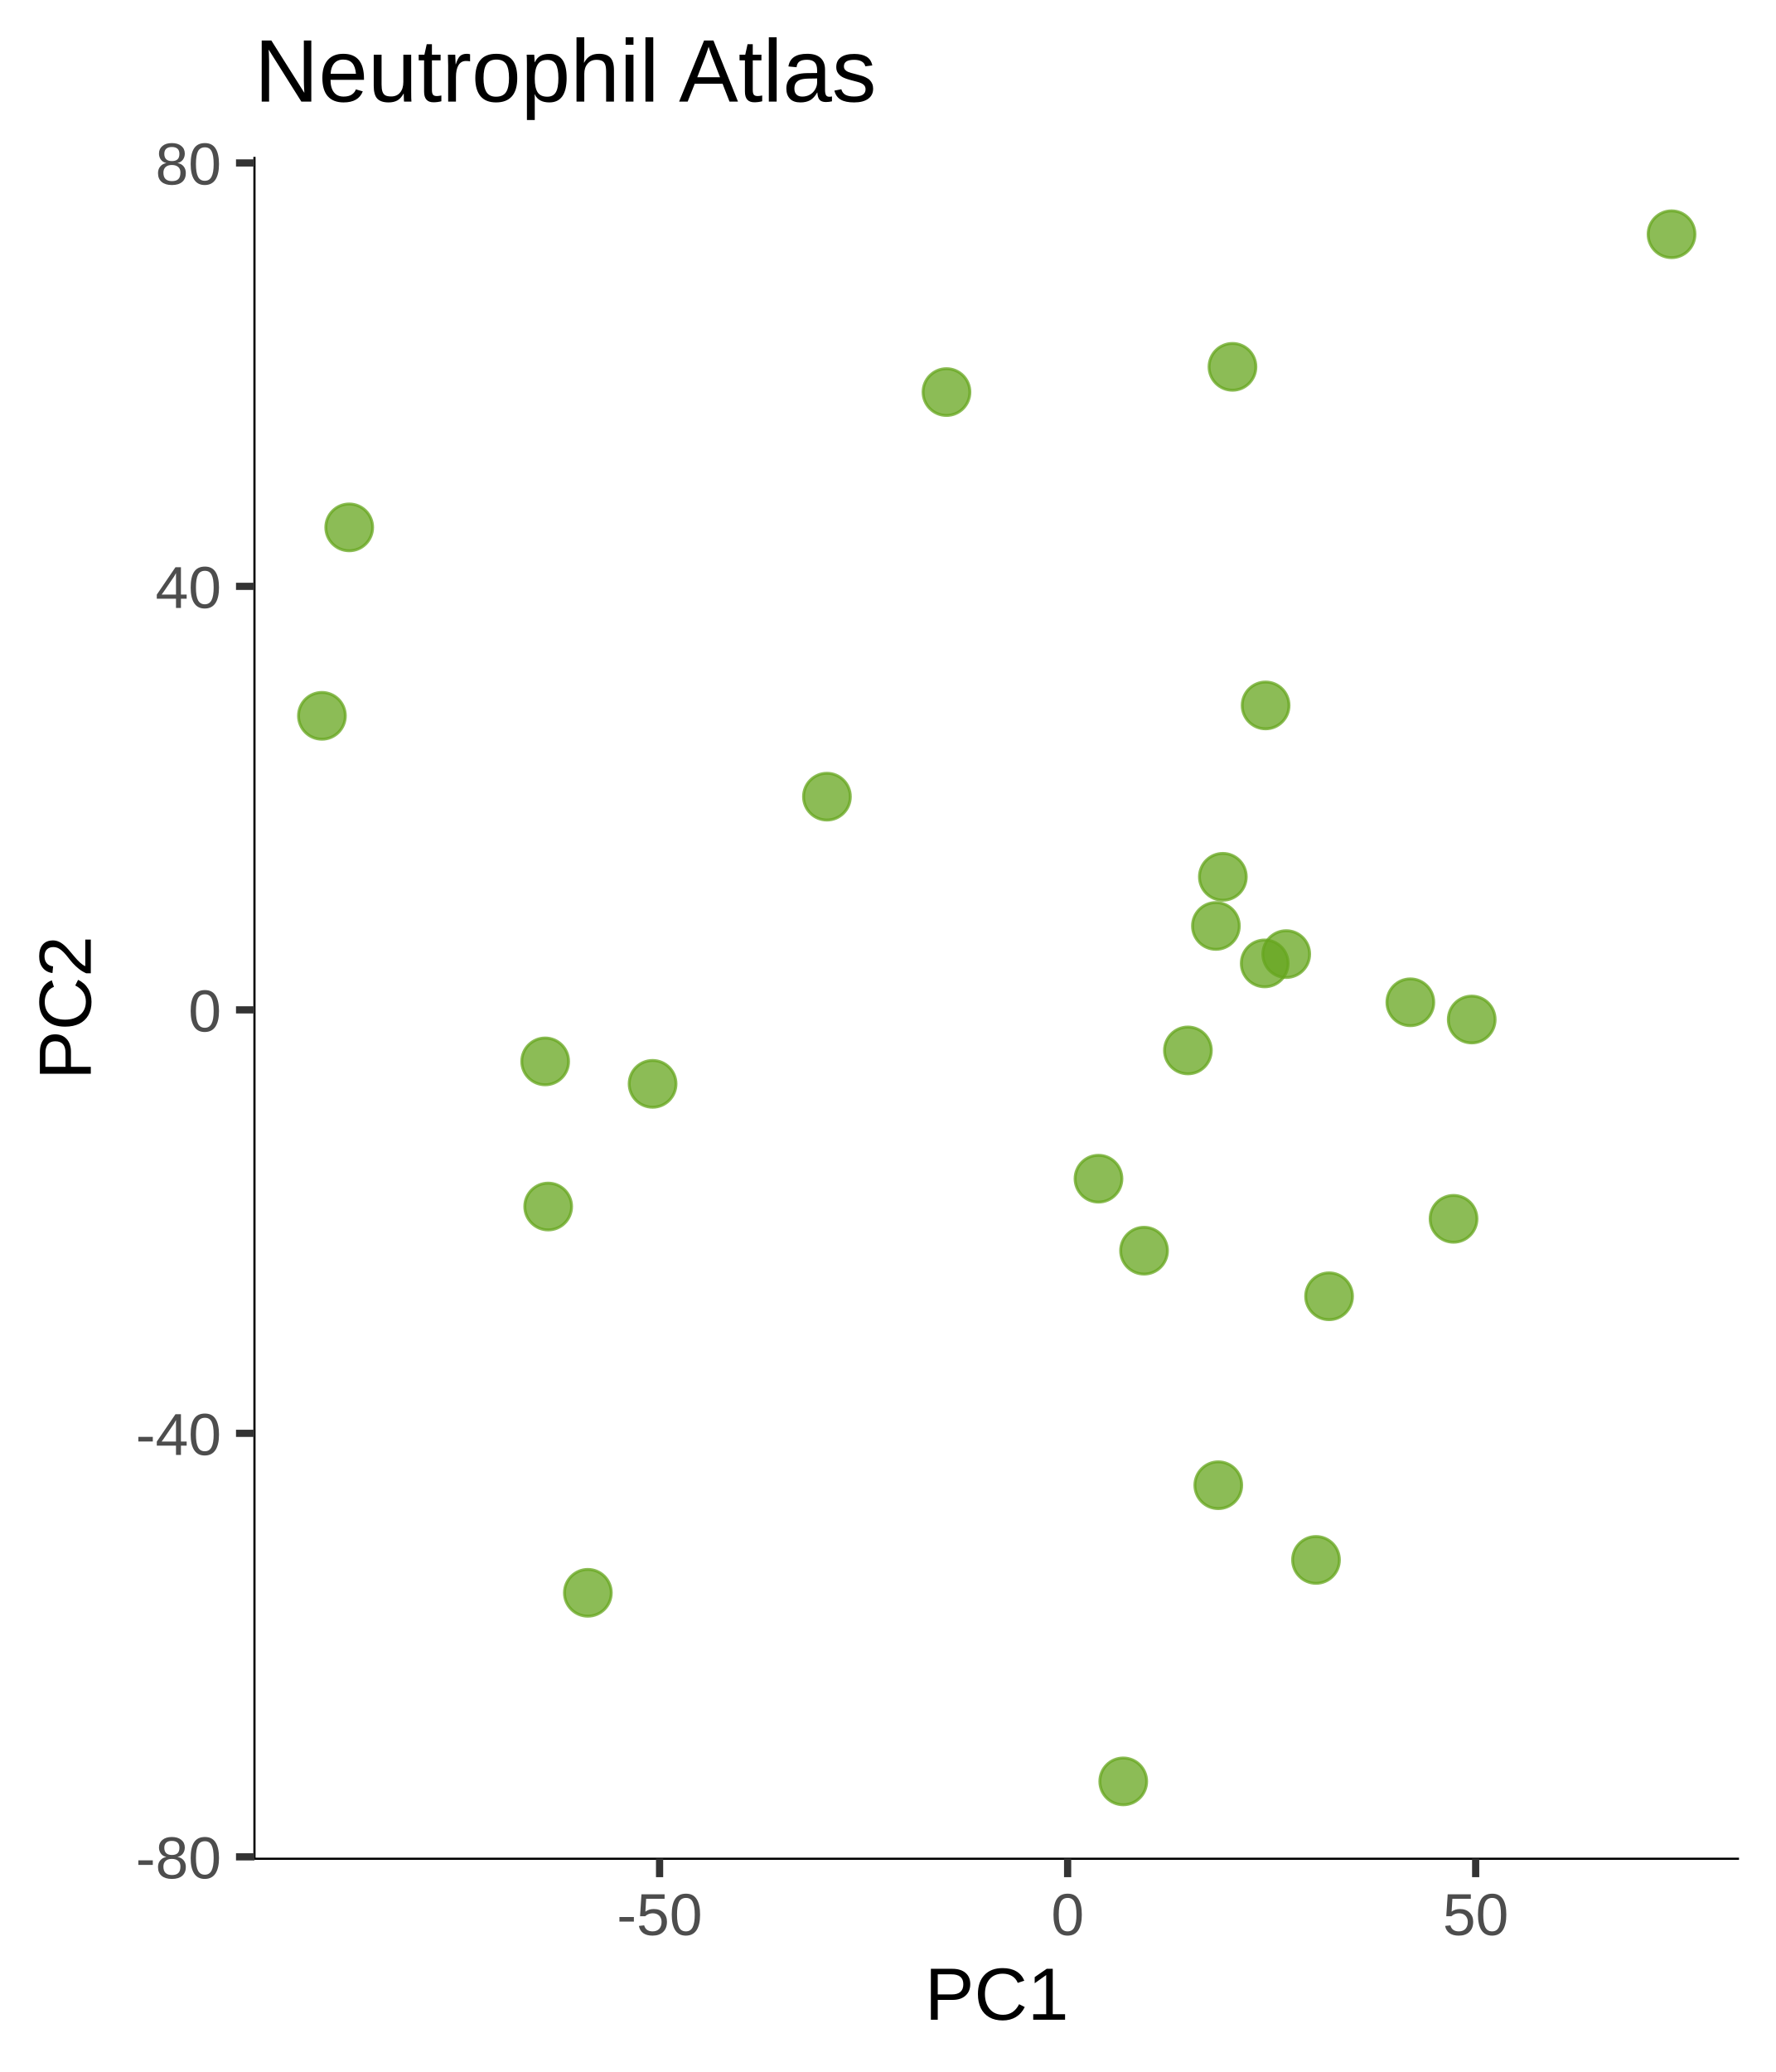
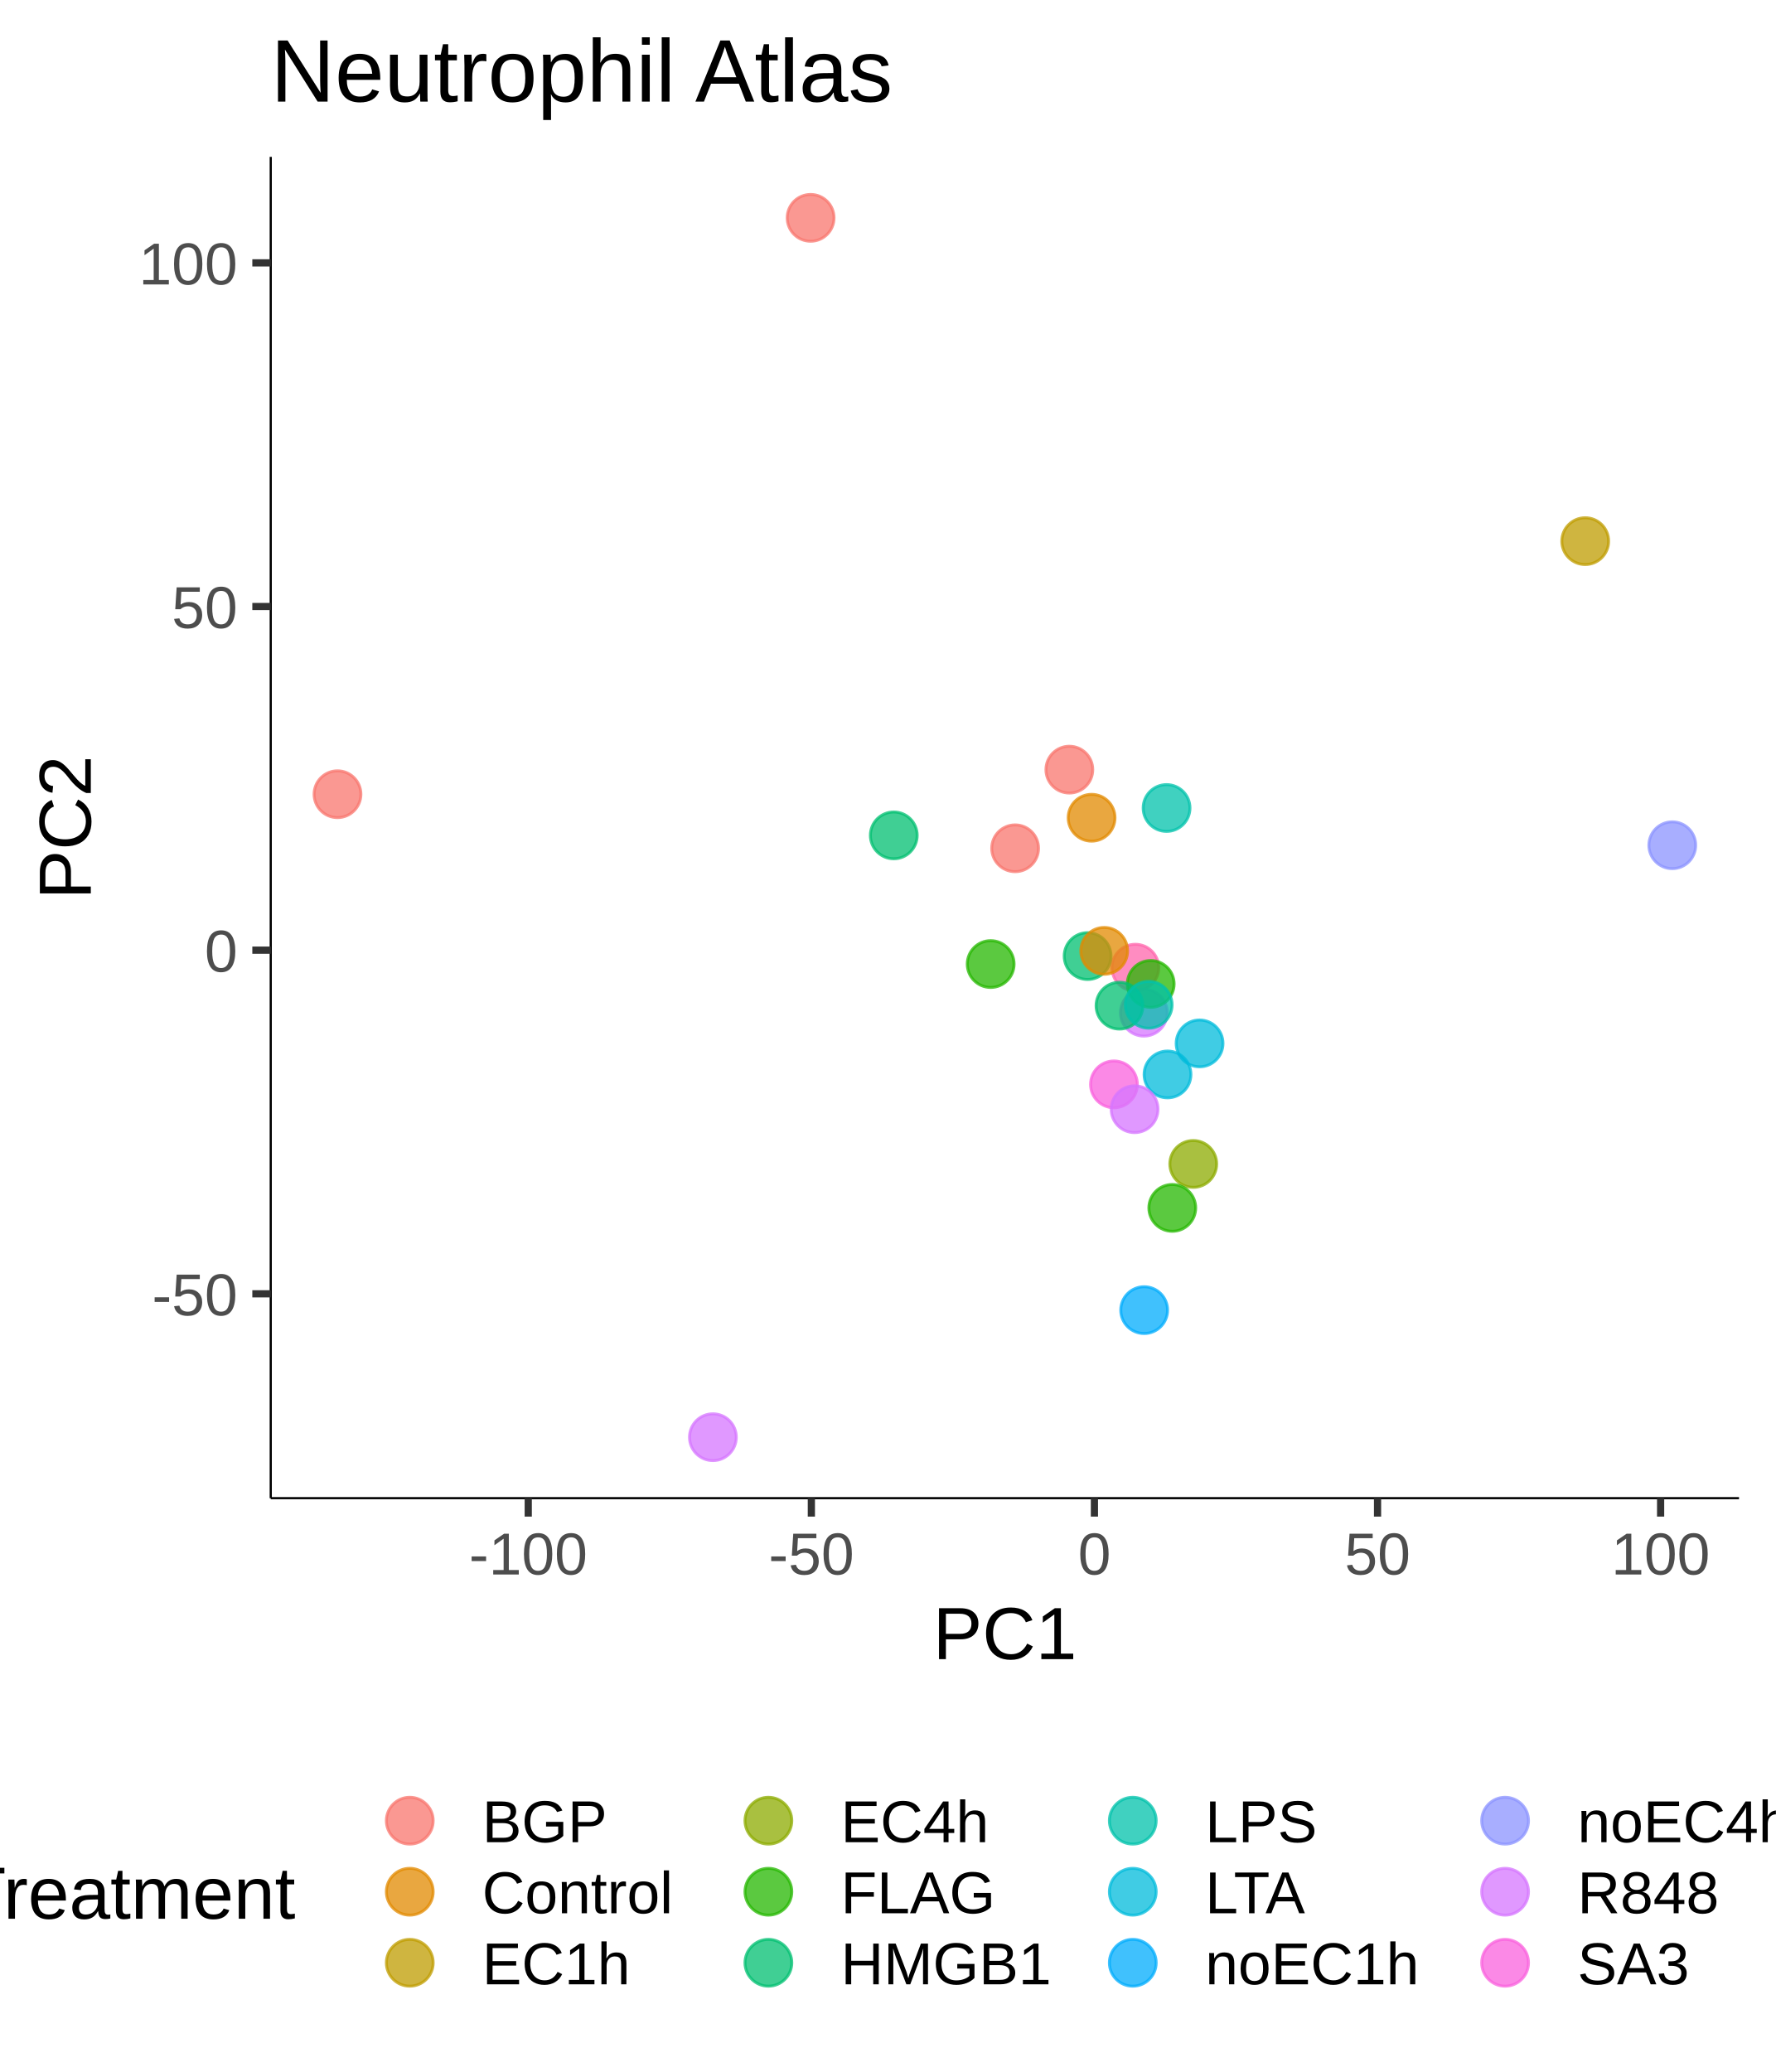
<svg xmlns="http://www.w3.org/2000/svg" class="svglite" width="432.00pt" height="504.00pt" viewBox="0 0 432.00 504.00">
  <defs>
    <style type="text/css">
    .svglite line, .svglite polyline, .svglite polygon, .svglite path, .svglite rect, .svglite circle {
      fill: none;
      stroke: #000000;
      stroke-linecap: round;
      stroke-linejoin: round;
      stroke-miterlimit: 10.00;
    }
  </style>
  </defs>
  <rect width="100%" height="100%" style="stroke: none; fill: #FFFFFF;" />
  <defs>
    <clipPath id="cpMC4wMHw0MzIuMDB8MC4wMHw1MDQuMDA=">
      <rect x="0.00" y="0.00" width="432.00" height="504.00" />
    </clipPath>
  </defs>
  <g clip-path="url(#cpMC4wMHw0MzIuMDB8MC4wMHw1MDQuMDA=)">
    <rect x="0" y="-0" width="432.00" height="504.00" style="stroke-width: 1.75; stroke: #FFFFFF; fill: #FFFFFF;" />
  </g>
  <defs>
-     <clipPath id="cpNjEuOTB8NDIzLjAzfDM4LjE2fDQ1Mi4xMw==">
-       <rect x="61.90" y="38.16" width="361.14" height="413.96" />
+     <clipPath id="cpNjUuODZ8NDIzLjAzfDM4LjE2fDM2NC40Mg==">
+       <rect x="65.86" y="38.16" width="357.17" height="326.26" />
    </clipPath>
  </defs>
-   <g clip-path="url(#cpNjEuOTB8NDIzLjAzfDM4LjE2fDQ1Mi4xMw==)">
-     <rect x="61.90" y="38.16" width="361.14" height="413.96" style="stroke-width: 1.75; stroke: none; fill: #FFFFFF;" />
-     <circle cx="230.24" cy="95.37" r="5.69" style="stroke-width: 0.71; stroke: #66A61E; stroke-opacity: 0.75; fill: #66A61E; fill-opacity: 0.75;" />
-     <circle cx="78.31" cy="174.12" r="5.69" style="stroke-width: 0.71; stroke: #66A61E; stroke-opacity: 0.75; fill: #66A61E; fill-opacity: 0.75;" />
-     <circle cx="132.62" cy="258.18" r="5.69" style="stroke-width: 0.71; stroke: #66A61E; stroke-opacity: 0.75; fill: #66A61E; fill-opacity: 0.75;" />
-     <circle cx="158.75" cy="263.64" r="5.69" style="stroke-width: 0.71; stroke: #66A61E; stroke-opacity: 0.75; fill: #66A61E; fill-opacity: 0.75;" />
-     <circle cx="201.16" cy="193.78" r="5.69" style="stroke-width: 0.71; stroke: #66A61E; stroke-opacity: 0.75; fill: #66A61E; fill-opacity: 0.75;" />
-     <circle cx="133.35" cy="293.48" r="5.69" style="stroke-width: 0.71; stroke: #66A61E; stroke-opacity: 0.75; fill: #66A61E; fill-opacity: 0.75;" />
-     <circle cx="84.95" cy="128.28" r="5.69" style="stroke-width: 0.71; stroke: #66A61E; stroke-opacity: 0.75; fill: #66A61E; fill-opacity: 0.75;" />
-     <circle cx="143.00" cy="387.44" r="5.69" style="stroke-width: 0.71; stroke: #66A61E; stroke-opacity: 0.75; fill: #66A61E; fill-opacity: 0.75;" />
-     <circle cx="299.81" cy="89.23" r="5.69" style="stroke-width: 0.71; stroke: #66A61E; stroke-opacity: 0.75; fill: #66A61E; fill-opacity: 0.75;" />
-     <circle cx="297.47" cy="213.28" r="5.69" style="stroke-width: 0.71; stroke: #66A61E; stroke-opacity: 0.75; fill: #66A61E; fill-opacity: 0.75;" />
-     <circle cx="307.87" cy="171.59" r="5.69" style="stroke-width: 0.71; stroke: #66A61E; stroke-opacity: 0.75; fill: #66A61E; fill-opacity: 0.75;" />
-     <circle cx="358.01" cy="247.99" r="5.69" style="stroke-width: 0.71; stroke: #66A61E; stroke-opacity: 0.75; fill: #66A61E; fill-opacity: 0.75;" />
-     <circle cx="353.59" cy="296.47" r="5.69" style="stroke-width: 0.71; stroke: #66A61E; stroke-opacity: 0.75; fill: #66A61E; fill-opacity: 0.75;" />
-     <circle cx="273.24" cy="433.31" r="5.69" style="stroke-width: 0.71; stroke: #66A61E; stroke-opacity: 0.75; fill: #66A61E; fill-opacity: 0.75;" />
-     <circle cx="323.31" cy="315.31" r="5.69" style="stroke-width: 0.71; stroke: #66A61E; stroke-opacity: 0.75; fill: #66A61E; fill-opacity: 0.75;" />
-     <circle cx="343.08" cy="243.80" r="5.69" style="stroke-width: 0.71; stroke: #66A61E; stroke-opacity: 0.75; fill: #66A61E; fill-opacity: 0.75;" />
-     <circle cx="296.36" cy="361.27" r="5.69" style="stroke-width: 0.71; stroke: #66A61E; stroke-opacity: 0.75; fill: #66A61E; fill-opacity: 0.75;" />
-     <circle cx="320.13" cy="379.44" r="5.69" style="stroke-width: 0.71; stroke: #66A61E; stroke-opacity: 0.75; fill: #66A61E; fill-opacity: 0.75;" />
-     <circle cx="406.62" cy="56.98" r="5.69" style="stroke-width: 0.71; stroke: #66A61E; stroke-opacity: 0.75; fill: #66A61E; fill-opacity: 0.75;" />
-     <circle cx="312.89" cy="232.08" r="5.69" style="stroke-width: 0.71; stroke: #66A61E; stroke-opacity: 0.75; fill: #66A61E; fill-opacity: 0.75;" />
-     <circle cx="288.97" cy="255.51" r="5.69" style="stroke-width: 0.71; stroke: #66A61E; stroke-opacity: 0.75; fill: #66A61E; fill-opacity: 0.75;" />
-     <circle cx="307.65" cy="234.34" r="5.69" style="stroke-width: 0.71; stroke: #66A61E; stroke-opacity: 0.75; fill: #66A61E; fill-opacity: 0.75;" />
-     <circle cx="295.78" cy="225.23" r="5.69" style="stroke-width: 0.71; stroke: #66A61E; stroke-opacity: 0.75; fill: #66A61E; fill-opacity: 0.75;" />
-     <circle cx="267.22" cy="286.71" r="5.69" style="stroke-width: 0.71; stroke: #66A61E; stroke-opacity: 0.75; fill: #66A61E; fill-opacity: 0.75;" />
-     <circle cx="278.30" cy="304.22" r="5.69" style="stroke-width: 0.71; stroke: #66A61E; stroke-opacity: 0.75; fill: #66A61E; fill-opacity: 0.75;" />
+   <g clip-path="url(#cpNjUuODZ8NDIzLjAzfDM4LjE2fDM2NC40Mg==)">
+     <rect x="65.86" y="38.16" width="357.17" height="326.26" style="stroke-width: 1.75; stroke: none; fill: #FFFFFF;" />
+     <circle cx="82.10" cy="193.19" r="5.69" style="stroke-width: 0.71; stroke: #F8766D; stroke-opacity: 0.75; fill: #F8766D; fill-opacity: 0.75;" />
+     <circle cx="385.62" cy="131.63" r="5.69" style="stroke-width: 0.71; stroke: #BE9C00; stroke-opacity: 0.75; fill: #BE9C00; fill-opacity: 0.75;" />
+     <circle cx="290.27" cy="283.12" r="5.69" style="stroke-width: 0.71; stroke: #8CAB00; stroke-opacity: 0.75; fill: #8CAB00; fill-opacity: 0.75;" />
+     <circle cx="240.99" cy="234.50" r="5.69" style="stroke-width: 0.71; stroke: #24B700; stroke-opacity: 0.75; fill: #24B700; fill-opacity: 0.75;" />
+     <circle cx="217.42" cy="203.20" r="5.69" style="stroke-width: 0.71; stroke: #00BE70; stroke-opacity: 0.75; fill: #00BE70; fill-opacity: 0.75;" />
+     <circle cx="278.33" cy="318.68" r="5.69" style="stroke-width: 0.71; stroke: #00ACFC; stroke-opacity: 0.75; fill: #00ACFC; fill-opacity: 0.75;" />
+     <circle cx="406.80" cy="205.60" r="5.69" style="stroke-width: 0.71; stroke: #8B93FF; stroke-opacity: 0.75; fill: #8B93FF; fill-opacity: 0.75;" />
+     <circle cx="173.42" cy="349.59" r="5.69" style="stroke-width: 0.71; stroke: #D575FE; stroke-opacity: 0.75; fill: #D575FE; fill-opacity: 0.75;" />
+     <circle cx="260.13" cy="187.21" r="5.69" style="stroke-width: 0.71; stroke: #F8766D; stroke-opacity: 0.75; fill: #F8766D; fill-opacity: 0.75;" />
+     <circle cx="270.98" cy="263.76" r="5.69" style="stroke-width: 0.71; stroke: #F962DD; stroke-opacity: 0.75; fill: #F962DD; fill-opacity: 0.75;" />
+     <circle cx="276.18" cy="235.38" r="5.69" style="stroke-width: 0.71; stroke: #FF65AC; stroke-opacity: 0.75; fill: #FF65AC; fill-opacity: 0.75;" />
+     <circle cx="246.94" cy="206.34" r="5.69" style="stroke-width: 0.71; stroke: #F8766D; stroke-opacity: 0.75; fill: #F8766D; fill-opacity: 0.75;" />
+     <circle cx="265.54" cy="198.91" r="5.69" style="stroke-width: 0.71; stroke: #E18A00; stroke-opacity: 0.75; fill: #E18A00; fill-opacity: 0.75;" />
+     <circle cx="285.17" cy="293.81" r="5.69" style="stroke-width: 0.71; stroke: #24B700; stroke-opacity: 0.75; fill: #24B700; fill-opacity: 0.75;" />
+     <circle cx="264.57" cy="232.56" r="5.69" style="stroke-width: 0.71; stroke: #00BE70; stroke-opacity: 0.75; fill: #00BE70; fill-opacity: 0.75;" />
+     <circle cx="283.78" cy="196.54" r="5.69" style="stroke-width: 0.71; stroke: #00C1AB; stroke-opacity: 0.75; fill: #00C1AB; fill-opacity: 0.75;" />
+     <circle cx="284.01" cy="261.35" r="5.69" style="stroke-width: 0.71; stroke: #00BBDA; stroke-opacity: 0.75; fill: #00BBDA; fill-opacity: 0.75;" />
+     <circle cx="278.26" cy="246.33" r="5.69" style="stroke-width: 0.71; stroke: #D575FE; stroke-opacity: 0.75; fill: #D575FE; fill-opacity: 0.75;" />
+     <circle cx="197.19" cy="52.99" r="5.69" style="stroke-width: 0.71; stroke: #F8766D; stroke-opacity: 0.75; fill: #F8766D; fill-opacity: 0.75;" />
+     <circle cx="268.61" cy="231.29" r="5.69" style="stroke-width: 0.71; stroke: #E18A00; stroke-opacity: 0.75; fill: #E18A00; fill-opacity: 0.75;" />
+     <circle cx="279.92" cy="239.33" r="5.69" style="stroke-width: 0.71; stroke: #24B700; stroke-opacity: 0.75; fill: #24B700; fill-opacity: 0.75;" />
+     <circle cx="272.33" cy="244.62" r="5.69" style="stroke-width: 0.71; stroke: #00BE70; stroke-opacity: 0.75; fill: #00BE70; fill-opacity: 0.75;" />
+     <circle cx="279.43" cy="244.41" r="5.69" style="stroke-width: 0.71; stroke: #00C1AB; stroke-opacity: 0.75; fill: #00C1AB; fill-opacity: 0.75;" />
+     <circle cx="291.81" cy="253.80" r="5.69" style="stroke-width: 0.71; stroke: #00BBDA; stroke-opacity: 0.75; fill: #00BBDA; fill-opacity: 0.75;" />
+     <circle cx="276.00" cy="269.81" r="5.69" style="stroke-width: 0.71; stroke: #D575FE; stroke-opacity: 0.75; fill: #D575FE; fill-opacity: 0.75;" />
  </g>
  <g clip-path="url(#cpMC4wMHw0MzIuMDB8MC4wMHw1MDQuMDA=)">
-     <polyline points="61.90,452.13 61.90,38.16 " style="stroke-width: 0.53; stroke-linecap: butt;" />
-     <text x="53.83" y="456.90" text-anchor="end" style="font-size: 14.40px; fill: #4D4D4D; font-family: Arimo;" textLength="23.51px" lengthAdjust="spacingAndGlyphs">-80</text>
-     <text x="53.83" y="353.90" text-anchor="end" style="font-size: 14.40px; fill: #4D4D4D; font-family: Arimo;" textLength="23.51px" lengthAdjust="spacingAndGlyphs">-40</text>
-     <text x="53.83" y="250.89" text-anchor="end" style="font-size: 14.40px; fill: #4D4D4D; font-family: Arimo;" textLength="9.16px" lengthAdjust="spacingAndGlyphs">0</text>
-     <text x="53.83" y="147.88" text-anchor="end" style="font-size: 14.40px; fill: #4D4D4D; font-family: Arimo;" textLength="18.32px" lengthAdjust="spacingAndGlyphs">40</text>
-     <text x="53.83" y="44.87" text-anchor="end" style="font-size: 14.40px; fill: #4D4D4D; font-family: Arimo;" textLength="18.32px" lengthAdjust="spacingAndGlyphs">80</text>
-     <polyline points="57.41,451.66 61.90,451.66 " style="stroke-width: 1.75; stroke: #333333; stroke-linecap: butt;" />
-     <polyline points="57.41,348.65 61.90,348.65 " style="stroke-width: 1.75; stroke: #333333; stroke-linecap: butt;" />
-     <polyline points="57.41,245.64 61.90,245.64 " style="stroke-width: 1.75; stroke: #333333; stroke-linecap: butt;" />
-     <polyline points="57.41,142.63 61.90,142.63 " style="stroke-width: 1.75; stroke: #333333; stroke-linecap: butt;" />
-     <polyline points="57.41,39.63 61.90,39.63 " style="stroke-width: 1.75; stroke: #333333; stroke-linecap: butt;" />
-     <polyline points="61.90,452.13 423.03,452.13 " style="stroke-width: 0.53; stroke-linecap: butt;" />
-     <polyline points="160.45,456.61 160.45,452.13 " style="stroke-width: 1.75; stroke: #333333; stroke-linecap: butt;" />
-     <polyline points="259.71,456.61 259.71,452.13 " style="stroke-width: 1.75; stroke: #333333; stroke-linecap: butt;" />
-     <polyline points="358.97,456.61 358.97,452.13 " style="stroke-width: 1.75; stroke: #333333; stroke-linecap: butt;" />
-     <text x="160.45" y="470.69" text-anchor="middle" style="font-size: 14.40px; fill: #4D4D4D; font-family: Arimo;" textLength="23.51px" lengthAdjust="spacingAndGlyphs">-50</text>
-     <text x="259.71" y="470.69" text-anchor="middle" style="font-size: 14.40px; fill: #4D4D4D; font-family: Arimo;" textLength="9.16px" lengthAdjust="spacingAndGlyphs">0</text>
-     <text x="358.97" y="470.69" text-anchor="middle" style="font-size: 14.40px; fill: #4D4D4D; font-family: Arimo;" textLength="18.32px" lengthAdjust="spacingAndGlyphs">50</text>
-     <text x="242.47" y="491.29" text-anchor="middle" style="font-size: 18.00px; font-family: Arimo;" textLength="34.88px" lengthAdjust="spacingAndGlyphs">PC1</text>
-     <text transform="translate(22.09,245.15) rotate(-90)" text-anchor="middle" style="font-size: 18.00px; font-family: Arimo;" textLength="34.88px" lengthAdjust="spacingAndGlyphs">PC2</text>
-     <text x="61.90" y="24.71" style="font-size: 21.60px; font-family: Arimo;" textLength="172.79px" lengthAdjust="spacingAndGlyphs">Neutrophil Atlas</text>
+     <polyline points="65.86,364.42 65.86,38.16 " style="stroke-width: 0.53; stroke-linecap: butt;" />
+     <text x="57.79" y="319.95" text-anchor="end" style="font-size: 14.40px; fill: #4D4D4D; font-family: Arimo;" textLength="23.51px" lengthAdjust="spacingAndGlyphs">-50</text>
+     <text x="57.79" y="236.36" text-anchor="end" style="font-size: 14.40px; fill: #4D4D4D; font-family: Arimo;" textLength="9.16px" lengthAdjust="spacingAndGlyphs">0</text>
+     <text x="57.79" y="152.77" text-anchor="end" style="font-size: 14.40px; fill: #4D4D4D; font-family: Arimo;" textLength="18.32px" lengthAdjust="spacingAndGlyphs">50</text>
+     <text x="57.79" y="69.19" text-anchor="end" style="font-size: 14.40px; fill: #4D4D4D; font-family: Arimo;" textLength="27.48px" lengthAdjust="spacingAndGlyphs">100</text>
+     <polyline points="61.38,314.71 65.86,314.71 " style="stroke-width: 1.75; stroke: #333333; stroke-linecap: butt;" />
+     <polyline points="61.38,231.12 65.86,231.12 " style="stroke-width: 1.75; stroke: #333333; stroke-linecap: butt;" />
+     <polyline points="61.38,147.53 65.86,147.53 " style="stroke-width: 1.75; stroke: #333333; stroke-linecap: butt;" />
+     <polyline points="61.38,63.94 65.86,63.94 " style="stroke-width: 1.75; stroke: #333333; stroke-linecap: butt;" />
+     <polyline points="65.86,364.42 423.03,364.42 " style="stroke-width: 0.53; stroke-linecap: butt;" />
+     <polyline points="128.50,368.90 128.50,364.42 " style="stroke-width: 1.75; stroke: #333333; stroke-linecap: butt;" />
+     <polyline points="197.37,368.90 197.37,364.42 " style="stroke-width: 1.75; stroke: #333333; stroke-linecap: butt;" />
+     <polyline points="266.23,368.90 266.23,364.42 " style="stroke-width: 1.75; stroke: #333333; stroke-linecap: butt;" />
+     <polyline points="335.10,368.90 335.10,364.42 " style="stroke-width: 1.75; stroke: #333333; stroke-linecap: butt;" />
+     <polyline points="403.96,368.90 403.96,364.42 " style="stroke-width: 1.75; stroke: #333333; stroke-linecap: butt;" />
+     <text x="128.50" y="382.98" text-anchor="middle" style="font-size: 14.40px; fill: #4D4D4D; font-family: Arimo;" textLength="32.67px" lengthAdjust="spacingAndGlyphs">-100</text>
+     <text x="197.37" y="382.98" text-anchor="middle" style="font-size: 14.40px; fill: #4D4D4D; font-family: Arimo;" textLength="23.51px" lengthAdjust="spacingAndGlyphs">-50</text>
+     <text x="266.23" y="382.98" text-anchor="middle" style="font-size: 14.40px; fill: #4D4D4D; font-family: Arimo;" textLength="9.16px" lengthAdjust="spacingAndGlyphs">0</text>
+     <text x="335.10" y="382.98" text-anchor="middle" style="font-size: 14.40px; fill: #4D4D4D; font-family: Arimo;" textLength="18.32px" lengthAdjust="spacingAndGlyphs">50</text>
+     <text x="403.96" y="382.98" text-anchor="middle" style="font-size: 14.40px; fill: #4D4D4D; font-family: Arimo;" textLength="27.48px" lengthAdjust="spacingAndGlyphs">100</text>
+     <text x="244.45" y="403.58" text-anchor="middle" style="font-size: 18.00px; font-family: Arimo;" textLength="34.88px" lengthAdjust="spacingAndGlyphs">PC1</text>
+     <text transform="translate(22.09,201.29) rotate(-90)" text-anchor="middle" style="font-size: 18.00px; font-family: Arimo;" textLength="34.88px" lengthAdjust="spacingAndGlyphs">PC2</text>
+     <rect x="-18.47" y="425.26" width="525.84" height="69.77" style="stroke-width: 1.75; stroke: none; fill: #FFFFFF;" />
+     <text x="-9.51" y="466.71" style="font-size: 18.00px; font-family: Arimo;" textLength="91.58px" lengthAdjust="spacingAndGlyphs">Treatment</text>
+     <rect x="91.04" y="434.23" width="17.28" height="17.28" style="stroke-width: 1.75; stroke: none; fill: #FFFFFF;" />
+     <circle cx="99.68" cy="442.87" r="5.69" style="stroke-width: 0.71; stroke: #F8766D; stroke-opacity: 0.75; fill: #F8766D; fill-opacity: 0.75;" />
+     <rect x="91.04" y="451.51" width="17.28" height="17.28" style="stroke-width: 1.75; stroke: none; fill: #FFFFFF;" />
+     <circle cx="99.68" cy="460.15" r="5.69" style="stroke-width: 0.71; stroke: #E18A00; stroke-opacity: 0.75; fill: #E18A00; fill-opacity: 0.75;" />
+     <rect x="91.04" y="468.79" width="17.28" height="17.28" style="stroke-width: 1.75; stroke: none; fill: #FFFFFF;" />
+     <circle cx="99.68" cy="477.43" r="5.69" style="stroke-width: 0.71; stroke: #BE9C00; stroke-opacity: 0.75; fill: #BE9C00; fill-opacity: 0.75;" />
+     <rect x="178.28" y="434.23" width="17.28" height="17.28" style="stroke-width: 1.75; stroke: none; fill: #FFFFFF;" />
+     <circle cx="186.92" cy="442.87" r="5.69" style="stroke-width: 0.71; stroke: #8CAB00; stroke-opacity: 0.75; fill: #8CAB00; fill-opacity: 0.75;" />
+     <rect x="178.28" y="451.51" width="17.28" height="17.28" style="stroke-width: 1.75; stroke: none; fill: #FFFFFF;" />
+     <circle cx="186.92" cy="460.15" r="5.69" style="stroke-width: 0.71; stroke: #24B700; stroke-opacity: 0.75; fill: #24B700; fill-opacity: 0.75;" />
+     <rect x="178.28" y="468.79" width="17.28" height="17.28" style="stroke-width: 1.75; stroke: none; fill: #FFFFFF;" />
+     <circle cx="186.92" cy="477.43" r="5.69" style="stroke-width: 0.71; stroke: #00BE70; stroke-opacity: 0.75; fill: #00BE70; fill-opacity: 0.75;" />
+     <rect x="266.92" y="434.23" width="17.28" height="17.28" style="stroke-width: 1.75; stroke: none; fill: #FFFFFF;" />
+     <circle cx="275.56" cy="442.87" r="5.69" style="stroke-width: 0.71; stroke: #00C1AB; stroke-opacity: 0.75; fill: #00C1AB; fill-opacity: 0.75;" />
+     <rect x="266.92" y="451.51" width="17.28" height="17.28" style="stroke-width: 1.75; stroke: none; fill: #FFFFFF;" />
+     <circle cx="275.56" cy="460.15" r="5.69" style="stroke-width: 0.71; stroke: #00BBDA; stroke-opacity: 0.75; fill: #00BBDA; fill-opacity: 0.75;" />
+     <rect x="266.92" y="468.79" width="17.28" height="17.28" style="stroke-width: 1.75; stroke: none; fill: #FFFFFF;" />
+     <circle cx="275.56" cy="477.43" r="5.69" style="stroke-width: 0.71; stroke: #00ACFC; stroke-opacity: 0.75; fill: #00ACFC; fill-opacity: 0.75;" />
+     <rect x="357.49" y="434.23" width="17.28" height="17.28" style="stroke-width: 1.75; stroke: none; fill: #FFFFFF;" />
+     <circle cx="366.13" cy="442.87" r="5.69" style="stroke-width: 0.71; stroke: #8B93FF; stroke-opacity: 0.75; fill: #8B93FF; fill-opacity: 0.75;" />
+     <rect x="357.49" y="451.51" width="17.28" height="17.28" style="stroke-width: 1.75; stroke: none; fill: #FFFFFF;" />
+     <circle cx="366.13" cy="460.15" r="5.69" style="stroke-width: 0.71; stroke: #D575FE; stroke-opacity: 0.75; fill: #D575FE; fill-opacity: 0.75;" />
+     <rect x="357.49" y="468.79" width="17.28" height="17.28" style="stroke-width: 1.75; stroke: none; fill: #FFFFFF;" />
+     <circle cx="366.13" cy="477.43" r="5.69" style="stroke-width: 0.71; stroke: #F962DD; stroke-opacity: 0.75; fill: #F962DD; fill-opacity: 0.75;" />
+     <text x="117.29" y="448.11" style="font-size: 14.40px; font-family: Arimo;" textLength="29.45px" lengthAdjust="spacingAndGlyphs">BGP</text>
+     <text x="117.29" y="465.39" style="font-size: 14.40px; font-family: Arimo;" textLength="52.03px" lengthAdjust="spacingAndGlyphs">Control</text>
+     <text x="117.29" y="482.67" style="font-size: 14.40px; font-family: Arimo;" textLength="37.43px" lengthAdjust="spacingAndGlyphs">EC1h</text>
+     <text x="204.53" y="448.11" style="font-size: 14.40px; font-family: Arimo;" textLength="37.43px" lengthAdjust="spacingAndGlyphs">EC4h</text>
+     <text x="204.53" y="465.39" style="font-size: 14.40px; font-family: Arimo;" textLength="37.38px" lengthAdjust="spacingAndGlyphs">FLAG</text>
+     <text x="204.53" y="482.67" style="font-size: 14.40px; font-family: Arimo;" textLength="53.42px" lengthAdjust="spacingAndGlyphs">HMGB1</text>
+     <text x="293.17" y="448.11" style="font-size: 14.40px; font-family: Arimo;" textLength="25.83px" lengthAdjust="spacingAndGlyphs">LPS</text>
+     <text x="293.17" y="465.39" style="font-size: 14.40px; font-family: Arimo;" textLength="23.56px" lengthAdjust="spacingAndGlyphs">LTA</text>
+     <text x="293.17" y="482.67" style="font-size: 14.40px; font-family: Arimo;" textLength="55.35px" lengthAdjust="spacingAndGlyphs">noEC1h</text>
+     <text x="383.73" y="448.11" style="font-size: 14.40px; font-family: Arimo;" textLength="55.35px" lengthAdjust="spacingAndGlyphs">noEC4h</text>
+     <text x="383.73" y="465.39" style="font-size: 14.40px; font-family: Arimo;" textLength="37.48px" lengthAdjust="spacingAndGlyphs">R848</text>
+     <text x="383.73" y="482.67" style="font-size: 14.40px; font-family: Arimo;" textLength="28.40px" lengthAdjust="spacingAndGlyphs">SA3</text>
+     <text x="65.86" y="24.71" style="font-size: 21.60px; font-family: Arimo;" textLength="172.79px" lengthAdjust="spacingAndGlyphs">Neutrophil Atlas</text>
  </g>
</svg>
